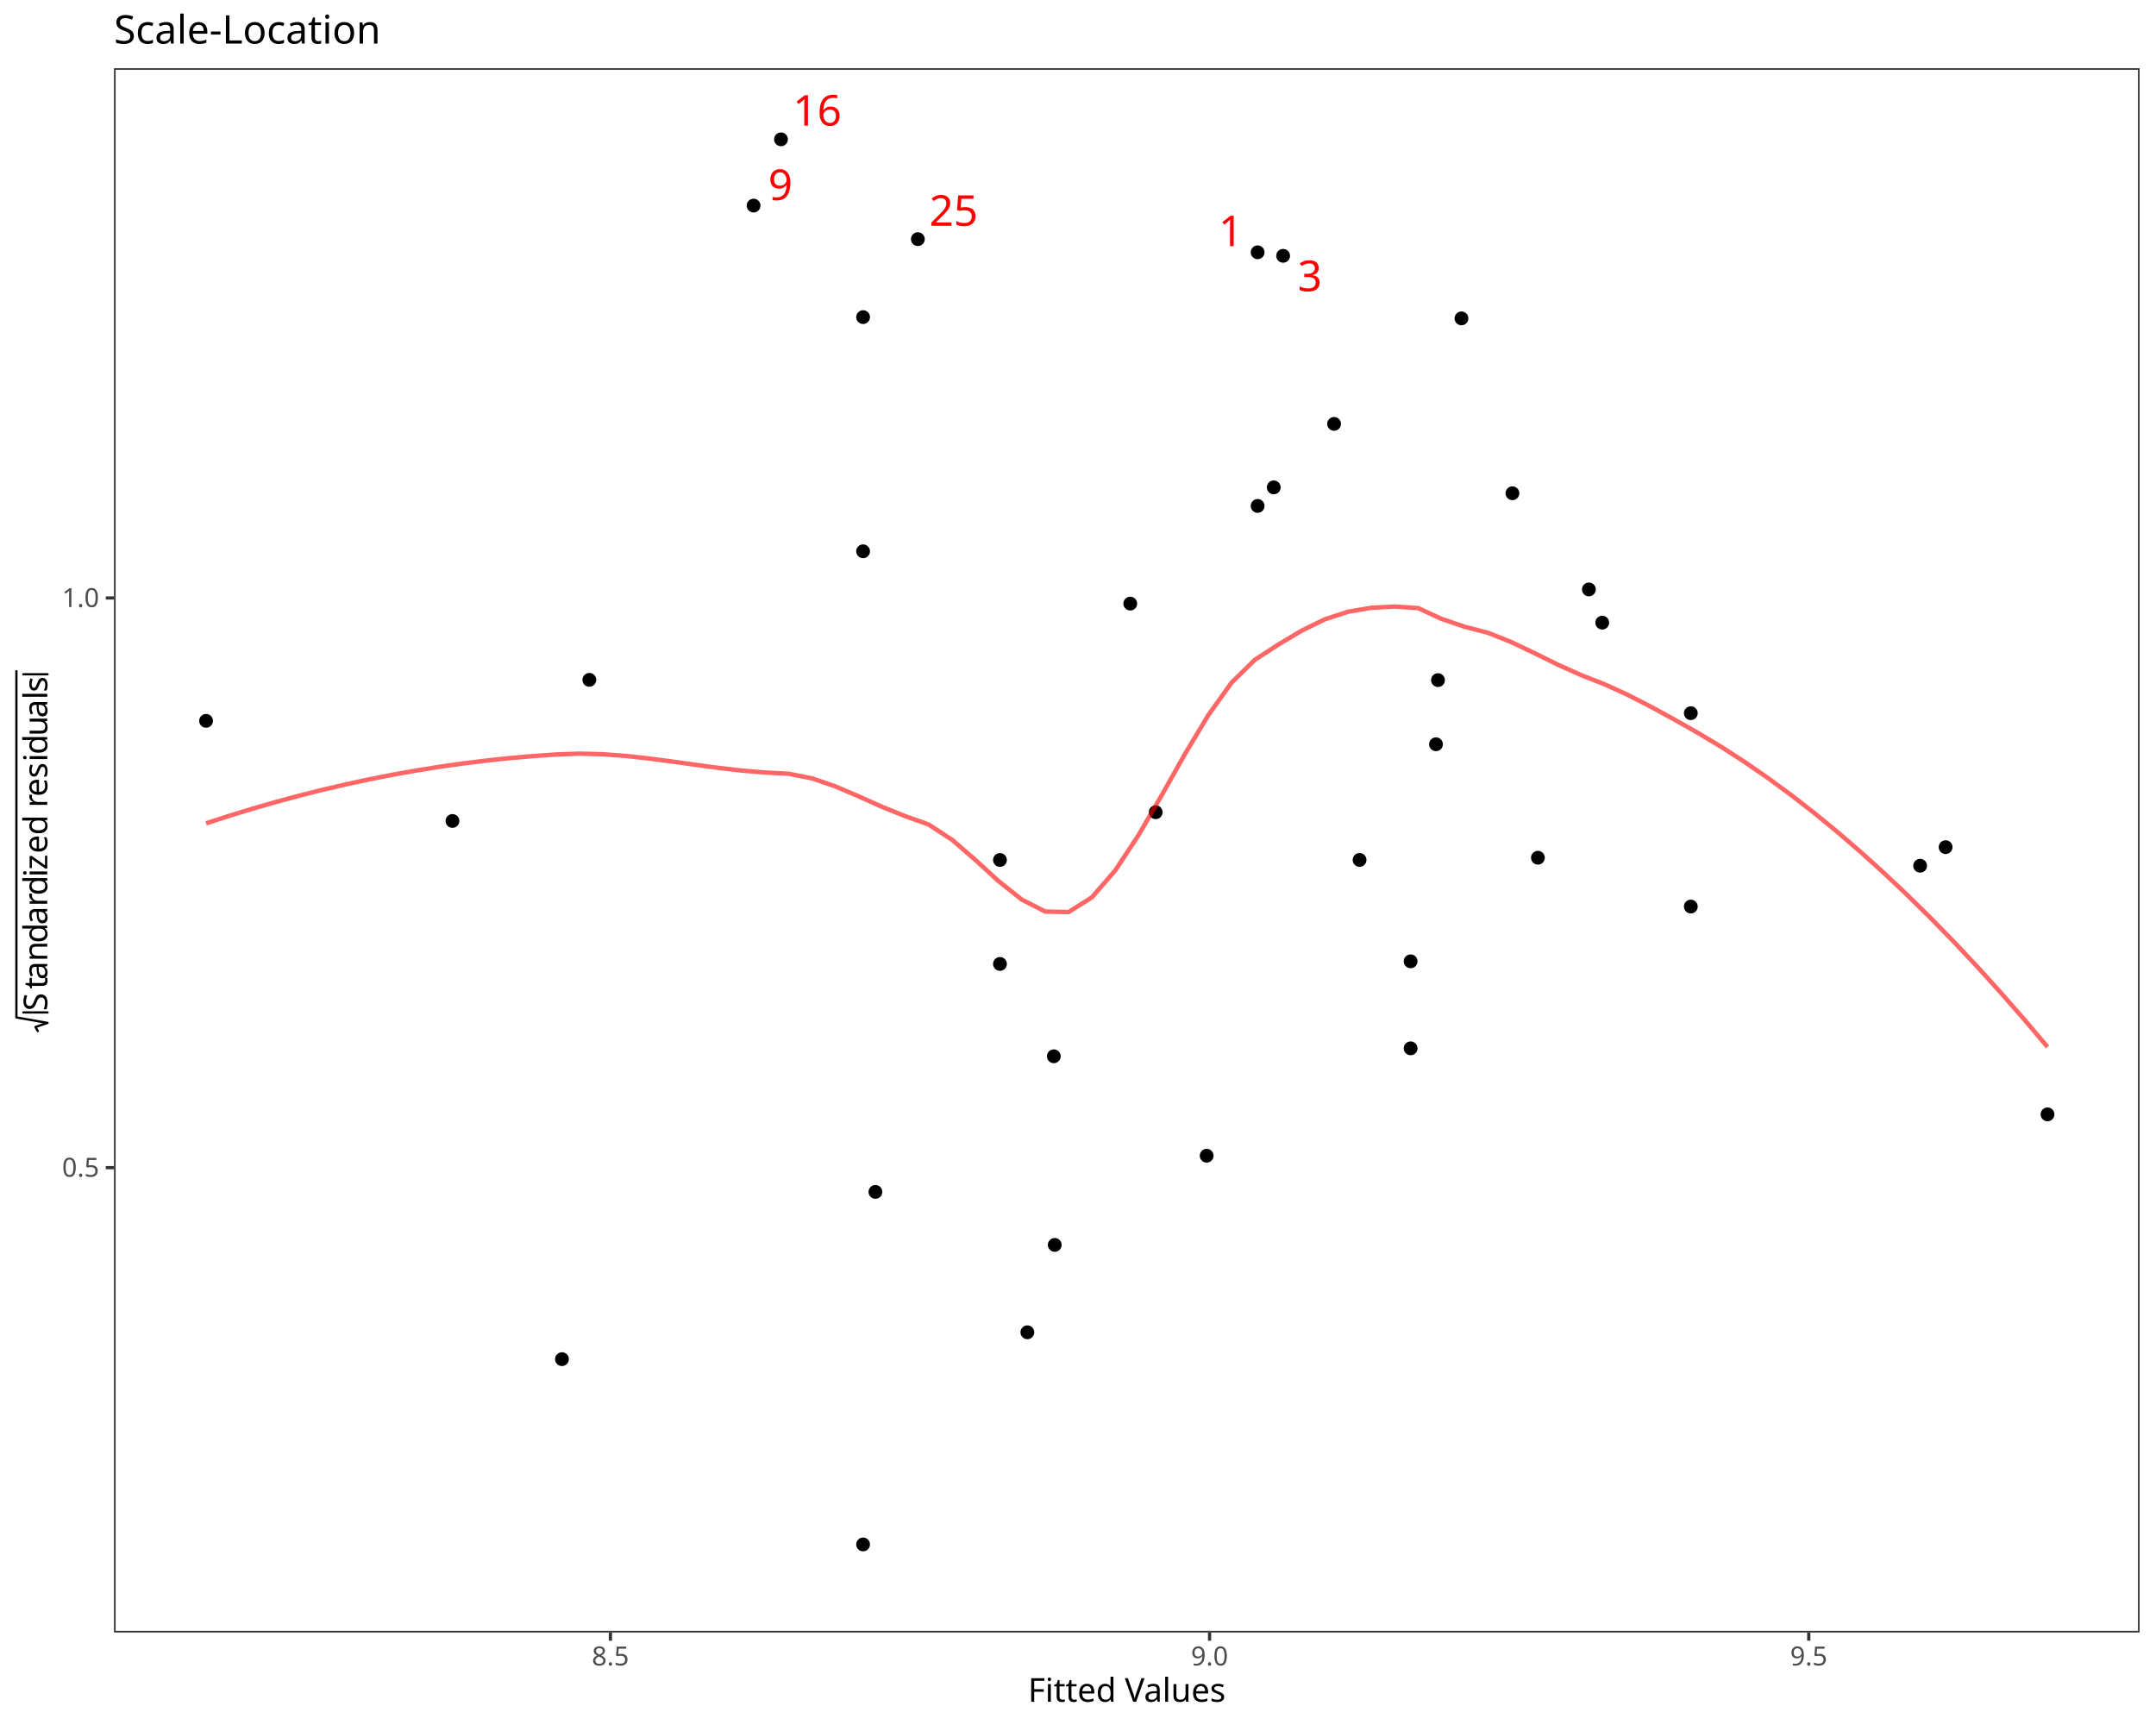
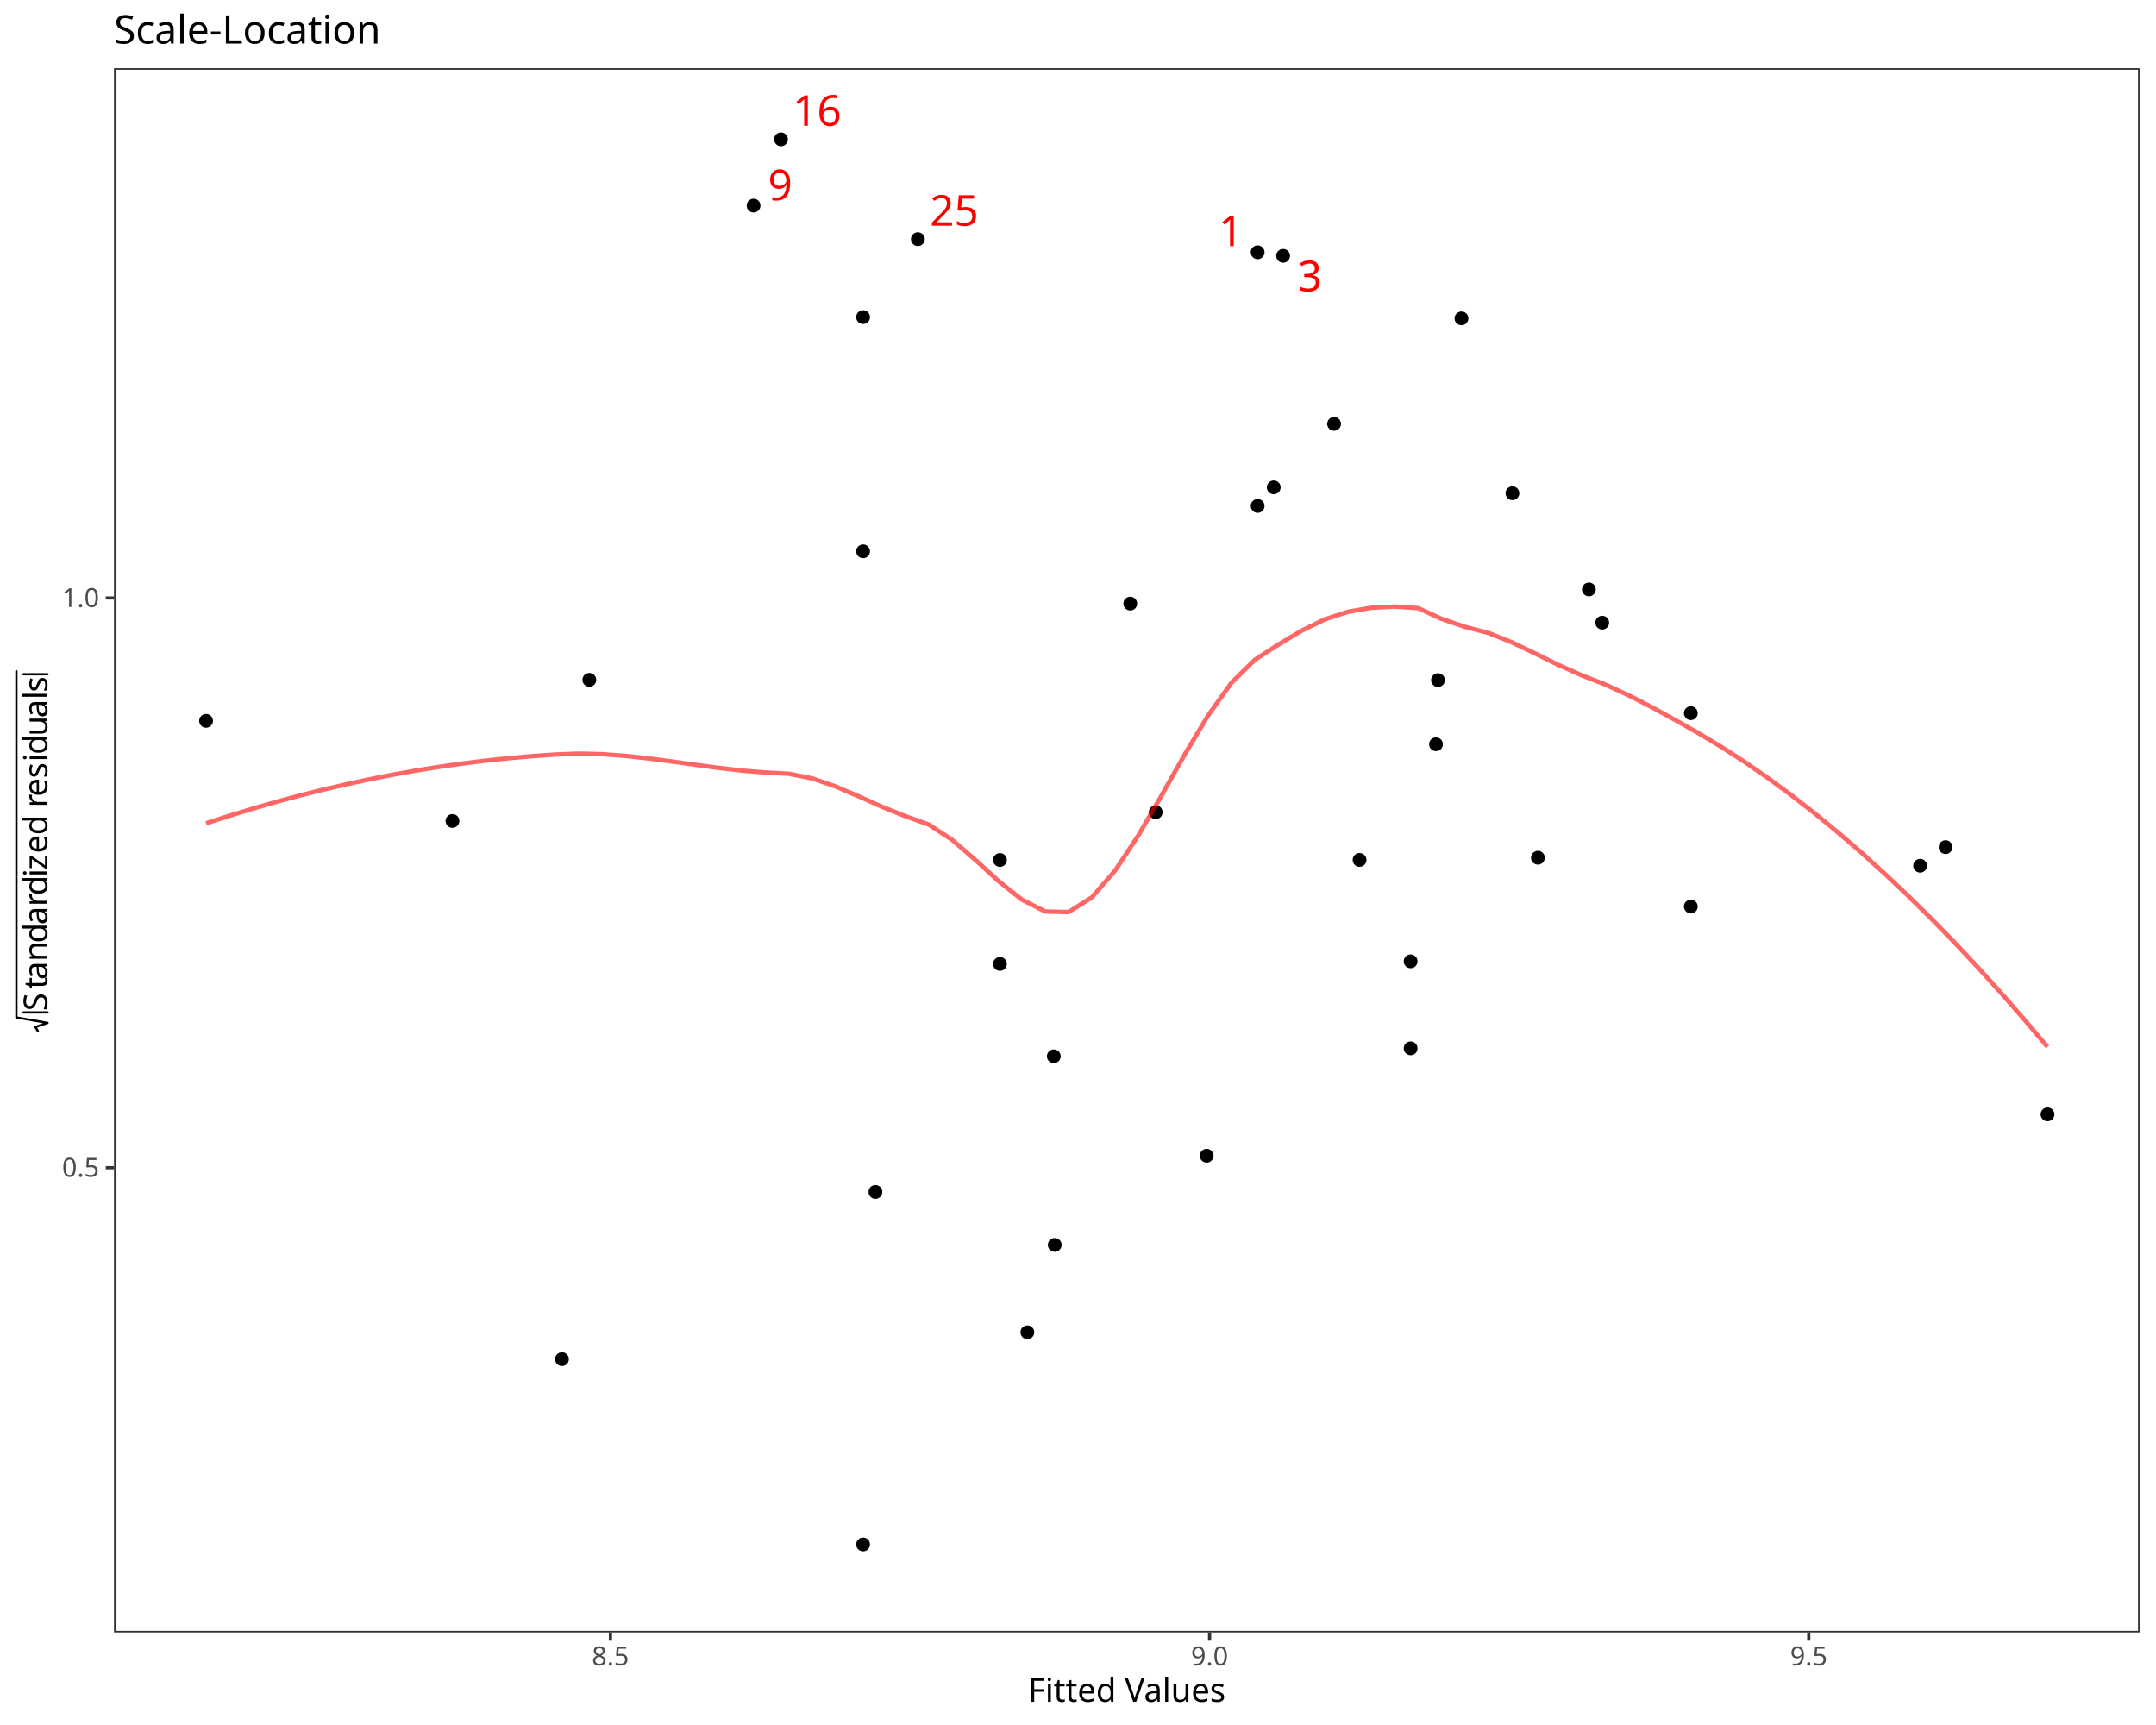
<svg xmlns="http://www.w3.org/2000/svg" class="svglite" data-engine-version="2.0" width="720.00pt" height="576.00pt" viewBox="0 0 720.00 576.00">
  <defs>
    <style type="text/css">
    .svglite line, .svglite polyline, .svglite polygon, .svglite path, .svglite rect, .svglite circle {
      fill: none;
      stroke: #000000;
      stroke-linecap: round;
      stroke-linejoin: round;
      stroke-miterlimit: 10.00;
    }
  </style>
  </defs>
  <rect width="100%" height="100%" style="stroke: none; fill: #FFFFFF;" />
  <defs>
    <clipPath id="cpMC4wMHw3MjAuMDB8MC4wMHw1NzYuMDA=">
      <rect x="0.00" y="0.00" width="720.00" height="576.00" />
    </clipPath>
  </defs>
  <g clip-path="url(#cpMC4wMHw3MjAuMDB8MC4wMHw1NzYuMDA=)">
    <rect x="0" y="0.00" width="720.00" height="576.00" style="stroke-width: 1.07; stroke: #FFFFFF; fill: #FFFFFF;" />
  </g>
  <defs>
    <clipPath id="cpMzguMDd8NzE0LjUyfDIyLjc4fDU0NS4xMQ==">
      <rect x="38.07" y="22.78" width="676.45" height="522.33" />
    </clipPath>
  </defs>
  <g clip-path="url(#cpMzguMDd8NzE0LjUyfDIyLjc4fDU0NS4xMQ==)">
    <rect x="38.07" y="22.78" width="676.45" height="522.33" style="stroke-width: 1.07; stroke: none; fill: #FFFFFF;" />
    <circle cx="419.99" cy="84.24" r="1.95" style="stroke-width: 0.71; fill: #000000;" />
    <circle cx="505.08" cy="164.70" r="1.95" style="stroke-width: 0.71; fill: #000000;" />
    <circle cx="428.50" cy="85.42" r="1.95" style="stroke-width: 0.71; fill: #000000;" />
    <circle cx="488.06" cy="106.31" r="1.95" style="stroke-width: 0.71; fill: #000000;" />
    <circle cx="479.55" cy="248.52" r="1.95" style="stroke-width: 0.71; fill: #000000;" />
    <circle cx="530.61" cy="196.82" r="1.95" style="stroke-width: 0.71; fill: #000000;" />
    <circle cx="564.65" cy="302.71" r="1.95" style="stroke-width: 0.71; fill: #000000;" />
    <circle cx="196.81" cy="227.01" r="1.95" style="stroke-width: 0.71; fill: #000000;" />
    <circle cx="251.66" cy="68.65" r="1.95" style="stroke-width: 0.71; fill: #000000;" />
    <circle cx="292.35" cy="397.99" r="1.95" style="stroke-width: 0.71; fill: #000000;" />
    <circle cx="683.77" cy="372.10" r="1.95" style="stroke-width: 0.71; fill: #000000;" />
    <circle cx="454.03" cy="287.14" r="1.95" style="stroke-width: 0.71; fill: #000000;" />
    <circle cx="564.65" cy="238.14" r="1.95" style="stroke-width: 0.71; fill: #000000;" />
    <circle cx="641.23" cy="289.08" r="1.95" style="stroke-width: 0.71; fill: #000000;" />
    <circle cx="471.08" cy="350.05" r="1.95" style="stroke-width: 0.71; fill: #000000;" />
    <circle cx="260.81" cy="46.53" r="1.95" style="stroke-width: 0.71; fill: #000000;" />
    <circle cx="288.23" cy="515.71" r="1.95" style="stroke-width: 0.71; fill: #000000;" />
    <circle cx="352.23" cy="415.69" r="1.95" style="stroke-width: 0.71; fill: #000000;" />
    <circle cx="535.07" cy="207.91" r="1.95" style="stroke-width: 0.71; fill: #000000;" />
    <circle cx="425.37" cy="162.74" r="1.95" style="stroke-width: 0.71; fill: #000000;" />
    <circle cx="385.95" cy="271.21" r="1.95" style="stroke-width: 0.71; fill: #000000;" />
    <circle cx="419.99" cy="168.94" r="1.95" style="stroke-width: 0.71; fill: #000000;" />
    <circle cx="288.23" cy="184.08" r="1.95" style="stroke-width: 0.71; fill: #000000;" />
    <circle cx="333.94" cy="321.87" r="1.95" style="stroke-width: 0.71; fill: #000000;" />
    <circle cx="306.52" cy="79.85" r="1.95" style="stroke-width: 0.71; fill: #000000;" />
    <circle cx="649.74" cy="282.87" r="1.95" style="stroke-width: 0.71; fill: #000000;" />
    <circle cx="480.22" cy="227.10" r="1.95" style="stroke-width: 0.71; fill: #000000;" />
    <circle cx="513.59" cy="286.41" r="1.95" style="stroke-width: 0.71; fill: #000000;" />
    <circle cx="402.97" cy="385.91" r="1.95" style="stroke-width: 0.71; fill: #000000;" />
    <circle cx="377.45" cy="201.55" r="1.95" style="stroke-width: 0.71; fill: #000000;" />
    <circle cx="288.23" cy="105.89" r="1.95" style="stroke-width: 0.71; fill: #000000;" />
    <circle cx="151.10" cy="274.13" r="1.95" style="stroke-width: 0.71; fill: #000000;" />
    <circle cx="333.94" cy="287.16" r="1.95" style="stroke-width: 0.71; fill: #000000;" />
    <circle cx="351.92" cy="352.71" r="1.95" style="stroke-width: 0.71; fill: #000000;" />
    <circle cx="445.52" cy="141.54" r="1.95" style="stroke-width: 0.71; fill: #000000;" />
    <circle cx="187.67" cy="453.84" r="1.95" style="stroke-width: 0.71; fill: #000000;" />
    <circle cx="471.08" cy="321.00" r="1.95" style="stroke-width: 0.71; fill: #000000;" />
    <circle cx="68.82" cy="240.70" r="1.95" style="stroke-width: 0.71; fill: #000000;" />
    <circle cx="343.09" cy="444.87" r="1.95" style="stroke-width: 0.71; fill: #000000;" />
    <polyline points="68.82,274.92 76.60,272.40 84.39,270.02 92.17,267.78 99.96,265.68 107.74,263.72 115.53,261.91 123.31,260.23 131.09,258.70 138.88,257.31 146.66,256.06 154.45,254.95 162.23,253.99 170.01,253.16 177.80,252.48 185.58,251.94 193.37,251.65 201.15,251.84 208.94,252.41 216.72,253.27 224.50,254.29 232.29,255.38 240.07,256.42 247.86,257.32 255.64,257.96 263.43,258.37 271.21,259.91 278.99,262.59 286.78,265.92 294.56,269.41 302.35,272.54 310.13,275.32 317.91,280.39 325.70,287.12 333.48,294.23 341.27,300.41 349.05,304.37 356.84,304.55 364.62,299.65 372.40,290.69 380.19,278.90 387.97,265.50 395.76,251.71 403.54,238.76 411.33,227.88 419.11,220.28 426.89,215.24 434.68,210.59 442.46,206.78 450.25,204.25 458.03,202.93 465.81,202.54 473.60,203.06 481.38,206.64 489.17,209.30 496.95,211.31 504.74,214.41 512.52,218.13 520.30,221.97 528.09,225.45 535.87,228.50 543.66,232.06 551.44,236.05 559.23,240.31 567.01,244.71 574.79,249.37 582.58,254.39 590.36,259.76 598.15,265.47 605.93,271.51 613.71,277.89 621.50,284.60 629.28,291.63 637.07,298.98 644.85,306.65 652.64,314.63 660.42,322.92 668.20,331.51 675.99,340.40 683.77,349.59 " style="stroke-width: 1.49; stroke: #FF0000; stroke-opacity: 0.60; stroke-linecap: butt;" />
-     <text x="272.91" y="41.95" text-anchor="middle" style="font-size: 14.23px; fill: #FF0000; font-family: sans;" textLength="15.83px" lengthAdjust="spacingAndGlyphs">16</text>
-     <text x="260.62" y="66.79" text-anchor="middle" style="font-size: 14.23px; fill: #FF0000; font-family: sans;" textLength="7.91px" lengthAdjust="spacingAndGlyphs">9</text>
-     <text x="318.47" y="75.40" text-anchor="middle" style="font-size: 14.23px; fill: #FF0000; font-family: sans;" textLength="15.83px" lengthAdjust="spacingAndGlyphs">25</text>
-     <text x="411.01" y="82.20" text-anchor="middle" style="font-size: 14.23px; fill: #FF0000; font-family: sans;" textLength="7.91px" lengthAdjust="spacingAndGlyphs">1</text>
-     <text x="437.44" y="97.22" text-anchor="middle" style="font-size: 14.23px; fill: #FF0000; font-family: sans;" textLength="7.91px" lengthAdjust="spacingAndGlyphs">3</text>
+     <text x="272.86" y="42.00" text-anchor="middle" style="font-size: 14.23px; fill: #FF0000; font-family: sans;" textLength="15.83px" lengthAdjust="spacingAndGlyphs">16</text>
+     <text x="260.54" y="66.85" text-anchor="middle" style="font-size: 14.23px; fill: #FF0000; font-family: sans;" textLength="7.91px" lengthAdjust="spacingAndGlyphs">9</text>
+     <text x="318.65" y="75.37" text-anchor="middle" style="font-size: 14.23px; fill: #FF0000; font-family: sans;" textLength="15.83px" lengthAdjust="spacingAndGlyphs">25</text>
+     <text x="411.02" y="82.17" text-anchor="middle" style="font-size: 14.23px; fill: #FF0000; font-family: sans;" textLength="7.91px" lengthAdjust="spacingAndGlyphs">1</text>
+     <text x="437.44" y="97.25" text-anchor="middle" style="font-size: 14.23px; fill: #FF0000; font-family: sans;" textLength="7.91px" lengthAdjust="spacingAndGlyphs">3</text>
    <rect x="38.07" y="22.78" width="676.45" height="522.33" style="stroke-width: 1.07; stroke: #333333;" />
  </g>
  <g clip-path="url(#cpMC4wMHw3MjAuMDB8MC4wMHw1NzYuMDA=)">
    <text x="33.14" y="392.92" text-anchor="end" style="font-size: 8.80px; fill: #4D4D4D; font-family: sans;" textLength="12.23px" lengthAdjust="spacingAndGlyphs">0.5</text>
    <text x="33.14" y="202.70" text-anchor="end" style="font-size: 8.80px; fill: #4D4D4D; font-family: sans;" textLength="12.23px" lengthAdjust="spacingAndGlyphs">1.0</text>
    <polyline points="35.33,389.89 38.07,389.89 " style="stroke-width: 1.07; stroke: #333333; stroke-linecap: butt;" />
    <polyline points="35.33,199.67 38.07,199.67 " style="stroke-width: 1.07; stroke: #333333; stroke-linecap: butt;" />
    <polyline points="203.85,547.85 203.85,545.11 " style="stroke-width: 1.07; stroke: #333333; stroke-linecap: butt;" />
    <polyline points="403.94,547.85 403.94,545.11 " style="stroke-width: 1.07; stroke: #333333; stroke-linecap: butt;" />
    <polyline points="604.04,547.85 604.04,545.11 " style="stroke-width: 1.07; stroke: #333333; stroke-linecap: butt;" />
    <text x="203.85" y="556.10" text-anchor="middle" style="font-size: 8.80px; fill: #4D4D4D; font-family: sans;" textLength="12.23px" lengthAdjust="spacingAndGlyphs">8.5</text>
    <text x="403.94" y="556.10" text-anchor="middle" style="font-size: 8.80px; fill: #4D4D4D; font-family: sans;" textLength="12.23px" lengthAdjust="spacingAndGlyphs">9.0</text>
    <text x="604.04" y="556.10" text-anchor="middle" style="font-size: 8.80px; fill: #4D4D4D; font-family: sans;" textLength="12.23px" lengthAdjust="spacingAndGlyphs">9.5</text>
    <text x="376.30" y="568.24" text-anchor="middle" style="font-size: 11.00px; font-family: sans;" textLength="64.20px" lengthAdjust="spacingAndGlyphs">Fitted Values</text>
    <polyline points="12.63,344.29 11.84,342.92 15.88,341.56 5.48,339.74 5.48,224.12 " style="stroke-width: 0.75;" />
    <polyline points="15.88,338.07 7.81,338.07 " style="stroke-width: 0.75;" />
    <text transform="translate(15.78,337.56) rotate(-90)" style="font-size: 11.00px; font-family: sans;" textLength="7.34px" lengthAdjust="spacingAndGlyphs">S</text>
    <text transform="translate(15.78,330.22) rotate(-90)" style="font-size: 11.00px; font-family: sans;" textLength="3.06px" lengthAdjust="spacingAndGlyphs">t</text>
    <text transform="translate(15.78,327.17) rotate(-90)" style="font-size: 11.00px; font-family: sans;" textLength="6.12px" lengthAdjust="spacingAndGlyphs">a</text>
    <text transform="translate(15.78,321.05) rotate(-90)" style="font-size: 11.00px; font-family: sans;" textLength="6.12px" lengthAdjust="spacingAndGlyphs">n</text>
    <text transform="translate(15.78,314.93) rotate(-90)" style="font-size: 11.00px; font-family: sans;" textLength="6.12px" lengthAdjust="spacingAndGlyphs">d</text>
    <text transform="translate(15.78,308.81) rotate(-90)" style="font-size: 11.00px; font-family: sans;" textLength="6.12px" lengthAdjust="spacingAndGlyphs">a</text>
    <text transform="translate(15.78,302.70) rotate(-90)" style="font-size: 11.00px; font-family: sans;" textLength="3.66px" lengthAdjust="spacingAndGlyphs">r</text>
    <text transform="translate(15.78,299.03) rotate(-90)" style="font-size: 11.00px; font-family: sans;" textLength="6.12px" lengthAdjust="spacingAndGlyphs">d</text>
    <text transform="translate(15.78,292.91) rotate(-90)" style="font-size: 11.00px; font-family: sans;" textLength="2.44px" lengthAdjust="spacingAndGlyphs">i</text>
    <text transform="translate(15.78,290.47) rotate(-90)" style="font-size: 11.00px; font-family: sans;" textLength="5.50px" lengthAdjust="spacingAndGlyphs">z</text>
    <text transform="translate(15.78,284.97) rotate(-90)" style="font-size: 11.00px; font-family: sans;" textLength="6.12px" lengthAdjust="spacingAndGlyphs">e</text>
    <text transform="translate(15.78,278.85) rotate(-90)" style="font-size: 11.00px; font-family: sans;" textLength="6.12px" lengthAdjust="spacingAndGlyphs">d</text>
    <text transform="translate(15.78,272.73) rotate(-90)" style="font-size: 11.00px; font-family: sans;" textLength="3.06px" lengthAdjust="spacingAndGlyphs"> </text>
    <text transform="translate(15.78,269.68) rotate(-90)" style="font-size: 11.00px; font-family: sans;" textLength="3.66px" lengthAdjust="spacingAndGlyphs">r</text>
    <text transform="translate(15.78,266.01) rotate(-90)" style="font-size: 11.00px; font-family: sans;" textLength="6.12px" lengthAdjust="spacingAndGlyphs">e</text>
    <text transform="translate(15.78,259.89) rotate(-90)" style="font-size: 11.00px; font-family: sans;" textLength="5.50px" lengthAdjust="spacingAndGlyphs">s</text>
    <text transform="translate(15.78,254.39) rotate(-90)" style="font-size: 11.00px; font-family: sans;" textLength="2.44px" lengthAdjust="spacingAndGlyphs">i</text>
    <text transform="translate(15.78,251.95) rotate(-90)" style="font-size: 11.00px; font-family: sans;" textLength="6.12px" lengthAdjust="spacingAndGlyphs">d</text>
    <text transform="translate(15.78,245.83) rotate(-90)" style="font-size: 11.00px; font-family: sans;" textLength="6.12px" lengthAdjust="spacingAndGlyphs">u</text>
    <text transform="translate(15.78,239.71) rotate(-90)" style="font-size: 11.00px; font-family: sans;" textLength="6.12px" lengthAdjust="spacingAndGlyphs">a</text>
    <text transform="translate(15.78,233.59) rotate(-90)" style="font-size: 11.00px; font-family: sans;" textLength="2.44px" lengthAdjust="spacingAndGlyphs">l</text>
    <text transform="translate(15.78,231.15) rotate(-90)" style="font-size: 11.00px; font-family: sans;" textLength="5.50px" lengthAdjust="spacingAndGlyphs">s</text>
    <polyline points="15.88,225.14 7.81,225.14 " style="stroke-width: 0.75;" />
    <text x="38.07" y="14.56" style="font-size: 13.20px; font-family: sans;" textLength="87.33px" lengthAdjust="spacingAndGlyphs">Scale-Location</text>
  </g>
</svg>
